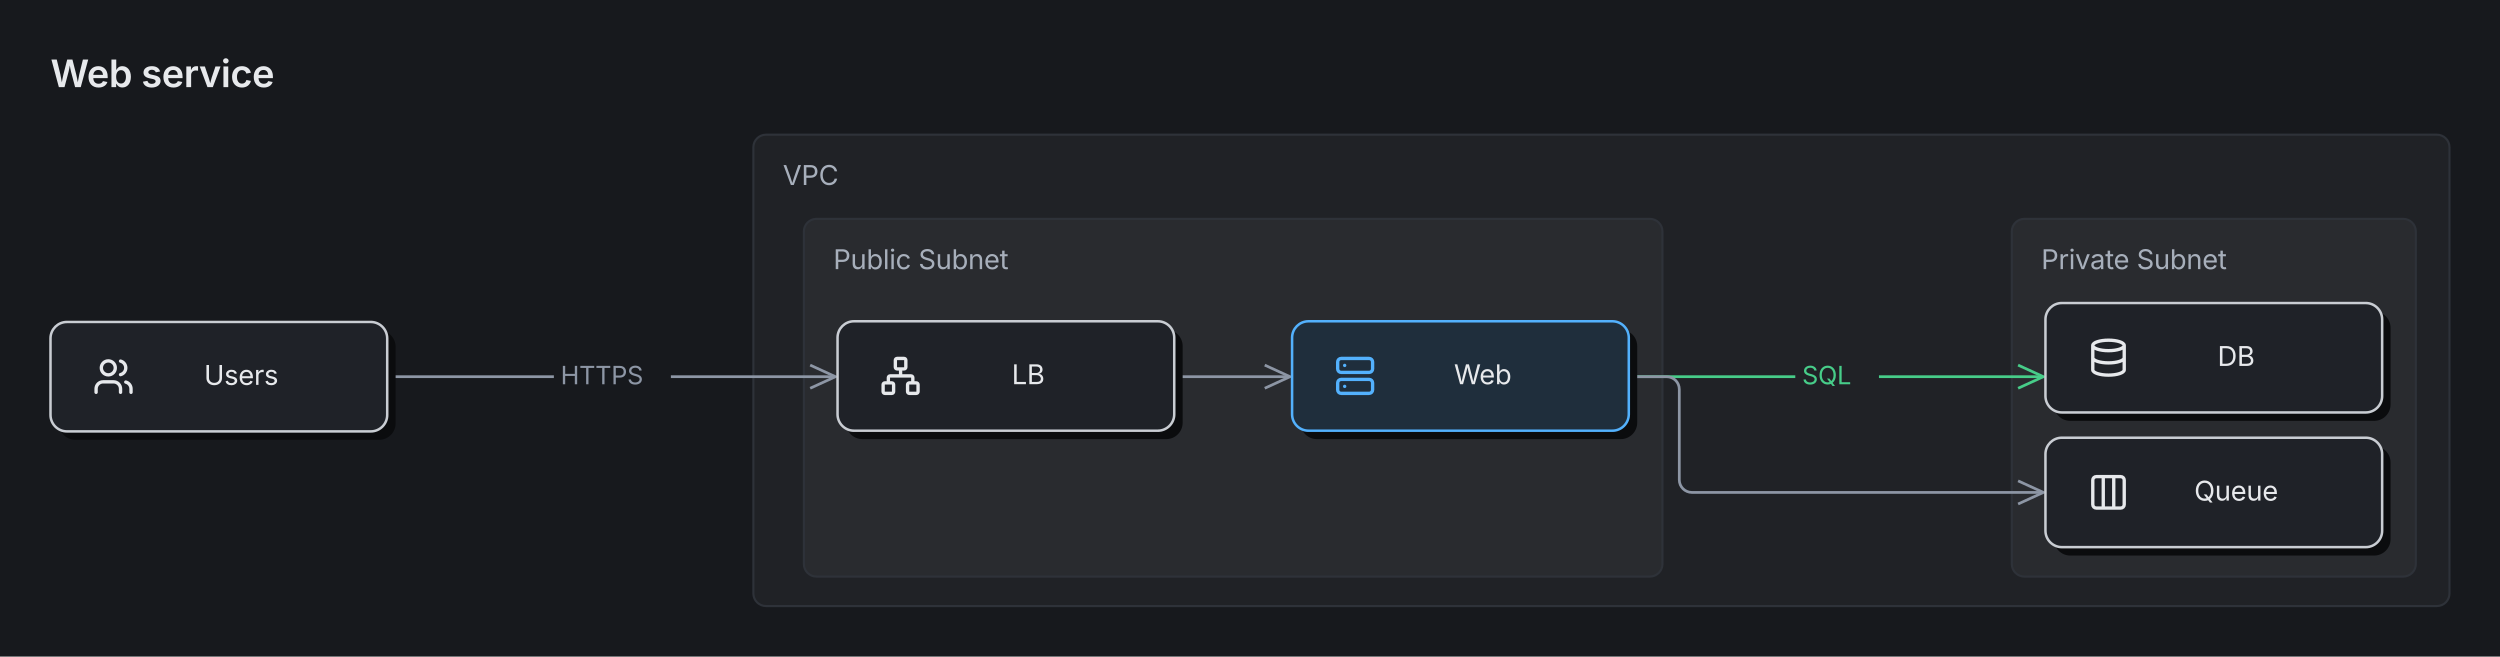
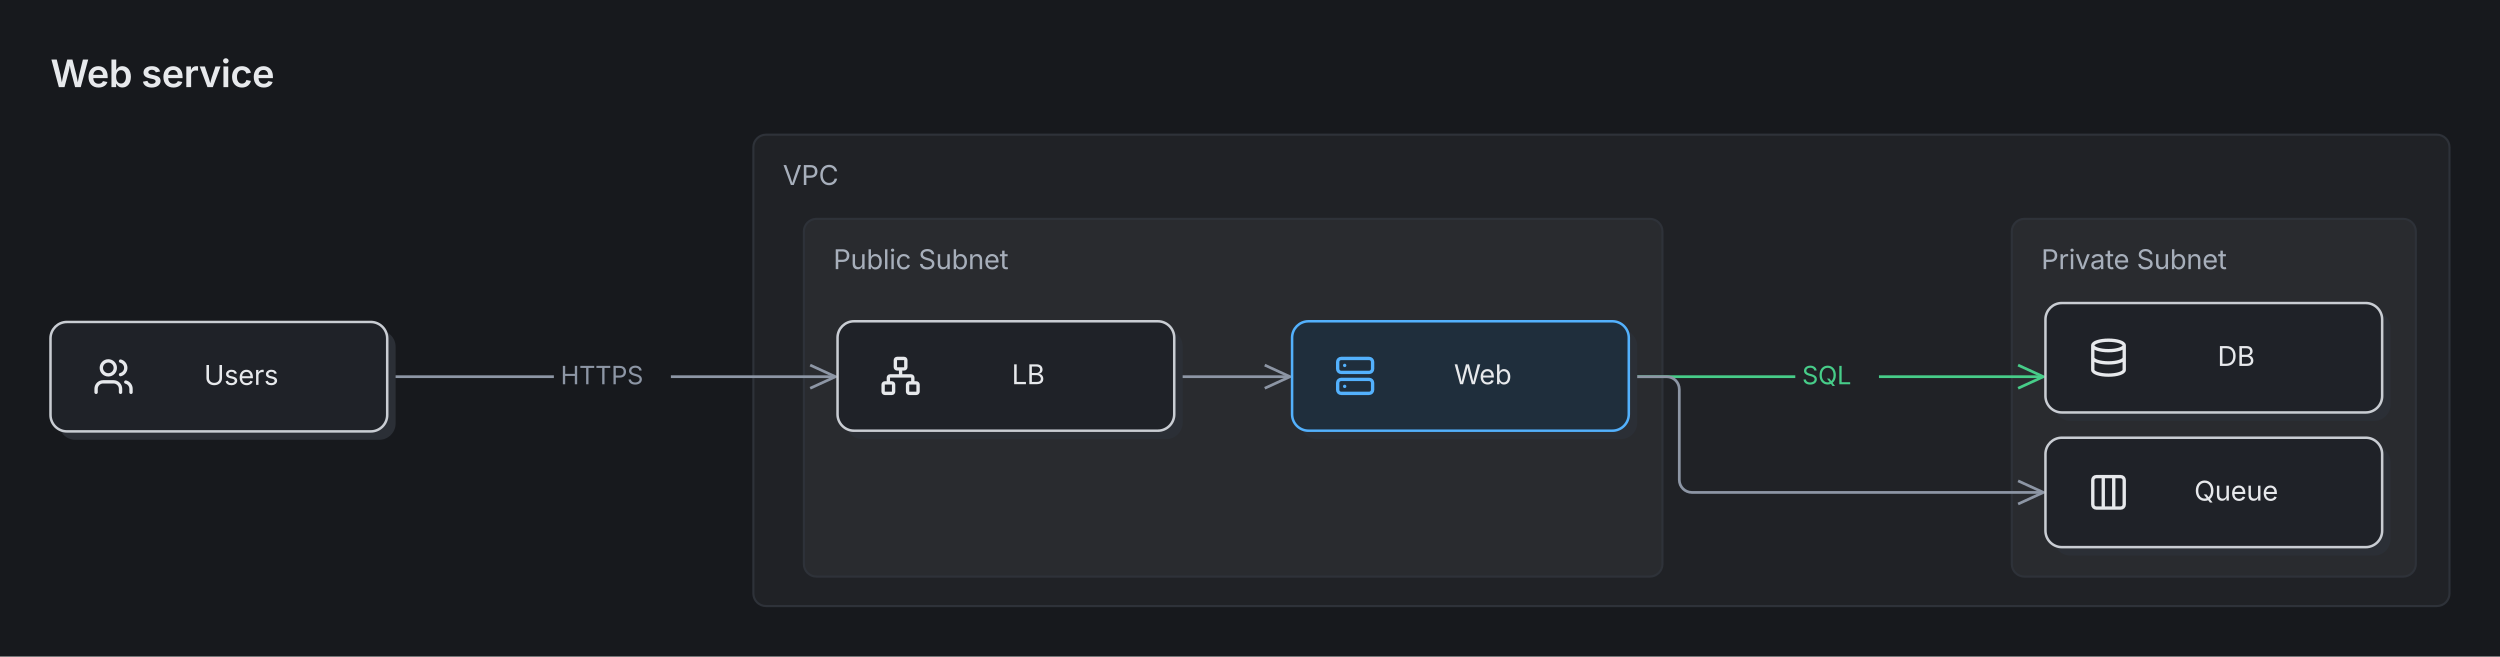
<svg xmlns="http://www.w3.org/2000/svg" width="1188" height="312" viewBox="0 0 1188 312" font-family="Inter, 'Inter var', system-ui, -apple-system, 'Segoe UI', 'Noto Sans KR', sans-serif" letter-spacing="-0.01em" data-diagram="cloud-architecture" data-theme="dark">
  <defs>
    <mask id="label-cut-1xy5g2j" maskUnits="userSpaceOnUse" x="0" y="0" width="1188" height="312">
      <rect width="1188" height="312" fill="#fff" />
      <rect x="263.2" y="168" width="55.6" height="22" fill="#000" />
      <rect x="853.12" y="168" width="39.76" height="22" fill="#000" />
    </mask>
  </defs>
  <rect width="1188" height="312" fill="#17191d" />
  <g data-role="group" data-id="VPC">
    <rect x="358" y="64" width="806" height="224" rx="6" fill="rgba(255,255,255,0.04)" stroke="#2e3239" stroke-width="1" stroke-linejoin="round" />
  </g>
  <text font-size="13" fill="#a7afbb" text-anchor="start" xml:space="preserve">
    <tspan x="372" y="87.9">VPC</tspan>
  </text>
  <g data-role="group" data-id="Public Subnet">
    <rect x="382" y="104" width="408" height="170" rx="6" fill="rgba(255,255,255,0.04)" stroke="#2e3239" stroke-width="1" stroke-linejoin="round" />
  </g>
  <text font-size="13" fill="#a7afbb" text-anchor="start" xml:space="preserve">
    <tspan x="396" y="127.9">Public Subnet</tspan>
  </text>
  <g data-role="group" data-id="Private Subnet">
    <rect x="956" y="104" width="192" height="170" rx="6" fill="rgba(255,255,255,0.04)" stroke="#2e3239" stroke-width="1" stroke-linejoin="round" />
  </g>
  <text font-size="13" fill="#a7afbb" text-anchor="start" xml:space="preserve">
    <tspan x="970" y="127.9">Private Subnet</tspan>
  </text>
  <g data-edge="e1" mask="url(#label-cut-1xy5g2j)">
    <path d="M184,179L396.5,179" fill="none" stroke="#8d96a5" stroke-width="1.3" stroke-linecap="butt" stroke-linejoin="miter" />
    <path d="M385 173.5L397 179L385 184.5" fill="none" stroke="#8d96a5" stroke-width="1.3" stroke-linejoin="miter" />
  </g>
  <g data-edge="e2" mask="url(#label-cut-1xy5g2j)">
    <path d="M558,179L612.5,179" fill="none" stroke="#8d96a5" stroke-width="1.3" stroke-linecap="butt" stroke-linejoin="miter" />
    <path d="M601 173.5L613 179L601 184.5" fill="none" stroke="#8d96a5" stroke-width="1.3" stroke-linejoin="miter" />
  </g>
  <g data-edge="e3" mask="url(#label-cut-1xy5g2j)">
    <path d="M774,179L970.5,179" fill="none" stroke="#47cd89" stroke-width="1.3" stroke-linecap="butt" stroke-linejoin="miter" />
    <path d="M959 173.5L971 179L959 184.5" fill="none" stroke="#47cd89" stroke-width="1.3" stroke-linejoin="miter" />
  </g>
  <g data-edge="e4" mask="url(#label-cut-1xy5g2j)">
    <path d="M774 179L792 179A6 6 0 0 1 798 185L798 228A6 6 0 0 0 804 234L970.5 234" fill="none" stroke="#8d96a5" stroke-width="1.3" stroke-linecap="butt" stroke-linejoin="miter" />
    <path d="M959 228.5L971 234L959 239.5" fill="none" stroke="#8d96a5" stroke-width="1.3" stroke-linejoin="miter" />
  </g>
  <g data-role="node" data-id="Users">
-     <rect x="28" y="157" width="160" height="52" rx="7.8" fill="#0b0c0e" stroke="none" />
+     <rect x="28" y="157" width="160" height="52" rx="7.8" fill="#2b2f36" stroke="none" />
    <rect x="24" y="153" width="160" height="52" rx="7.8" fill="#1f2228" stroke="#c9cdd3" stroke-width="1.2" stroke-linejoin="round" />
  </g>
  <g data-icon="users" data-icon-set="lucide" transform="translate(44 169) scale(0.83)">
    <path d="M16 21v-2a4 4 0 0 0-4-4H6a4 4 0 0 0-4 4v2 M16 3.128a4 4 0 0 1 0 7.744 M22 21v-2a4 4 0 0 0-3-3.87 M5 7a4 4 0 1 0 8 0a4 4 0 1 0 -8 0" fill="none" stroke="#e7e9ec" stroke-width="1.92" stroke-linecap="round" stroke-linejoin="round" />
  </g>
  <text font-size="13" fill="#e7e9ec" text-anchor="middle" xml:space="preserve">
    <tspan x="120" y="182.9">Users</tspan>
  </text>
  <g data-role="node" data-id="LB">
-     <rect x="402" y="156.67" width="160" height="52" rx="7.8" fill="#0b0c0e" stroke="none" />
+     <rect x="402" y="156.67" width="160" height="52" rx="7.8" fill="#2b2f36" stroke="none" />
    <rect x="398" y="152.67" width="160" height="52" rx="7.8" fill="#1f2228" stroke="#c9cdd3" stroke-width="1.2" stroke-linejoin="round" />
  </g>
  <g data-icon="aws-elb" data-icon-set="lucide" transform="translate(418 168.67) scale(0.83)">
    <path d="M17 16h4a1 1 0 0 1 1 1v4a1 1 0 0 1 -1 1h-4a1 1 0 0 1 -1 -1v-4a1 1 0 0 1 1 -1Z M3 16h4a1 1 0 0 1 1 1v4a1 1 0 0 1 -1 1h-4a1 1 0 0 1 -1 -1v-4a1 1 0 0 1 1 -1Z M10 2h4a1 1 0 0 1 1 1v4a1 1 0 0 1 -1 1h-4a1 1 0 0 1 -1 -1v-4a1 1 0 0 1 1 -1Z M5 16v-3a1 1 0 0 1 1-1h12a1 1 0 0 1 1 1v3 M12 12V8" fill="none" stroke="#e7e9ec" stroke-width="1.92" stroke-linecap="round" stroke-linejoin="round" />
  </g>
  <text font-size="13" fill="#e7e9ec" text-anchor="middle" xml:space="preserve">
    <tspan x="494" y="182.57">LB</tspan>
  </text>
  <g data-role="node" data-id="Web">
-     <rect x="618" y="156.67" width="160" height="52" rx="7.8" fill="#0b0c0e" stroke="none" />
+     <rect x="618" y="156.67" width="160" height="52" rx="7.8" fill="#2b2f36" stroke="none" />
    <rect x="614" y="152.67" width="160" height="52" rx="7.8" fill="#1f2e3c" stroke="#53b1fd" stroke-width="1.2" stroke-linejoin="round" />
  </g>
  <g data-icon="aws-ec2" data-icon-set="lucide" transform="translate(634 168.67) scale(0.83)">
    <path d="M4 2h16a2 2 0 0 1 2 2v4a2 2 0 0 1 -2 2h-16a2 2 0 0 1 -2 -2v-4a2 2 0 0 1 2 -2Z M4 14h16a2 2 0 0 1 2 2v4a2 2 0 0 1 -2 2h-16a2 2 0 0 1 -2 -2v-4a2 2 0 0 1 2 -2Z M6 6L6.01 6 M6 18L6.01 18" fill="none" stroke="#53b1fd" stroke-width="1.92" stroke-linecap="round" stroke-linejoin="round" />
  </g>
  <text font-size="13" fill="#e7e9ec" text-anchor="middle" xml:space="preserve">
    <tspan x="710" y="182.57">Web</tspan>
  </text>
  <g data-role="node" data-id="DB">
-     <rect x="976" y="148" width="160" height="52" rx="7.8" fill="#0b0c0e" stroke="none" />
+     <rect x="976" y="148" width="160" height="52" rx="7.8" fill="#2b2f36" stroke="none" />
    <rect x="972" y="144" width="160" height="52" rx="7.8" fill="#1f2228" stroke="#c9cdd3" stroke-width="1.2" stroke-linejoin="round" />
  </g>
  <g data-icon="aws-rds" data-icon-set="lucide" transform="translate(992 160) scale(0.83)">
    <path d="M3 5a9 3 0 1 0 18 0a9 3 0 1 0 -18 0 M3 5V19A9 3 0 0 0 21 19V5 M3 12A9 3 0 0 0 21 12" fill="none" stroke="#e7e9ec" stroke-width="1.92" stroke-linecap="round" stroke-linejoin="round" />
  </g>
  <text font-size="13" fill="#e7e9ec" text-anchor="middle" xml:space="preserve">
    <tspan x="1068" y="173.9">DB</tspan>
  </text>
  <g data-role="node" data-id="Queue">
-     <rect x="976" y="212" width="160" height="52" rx="7.8" fill="#0b0c0e" stroke="none" />
+     <rect x="976" y="212" width="160" height="52" rx="7.8" fill="#2b2f36" stroke="none" />
    <rect x="972" y="208" width="160" height="52" rx="7.8" fill="#1f2228" stroke="#c9cdd3" stroke-width="1.2" stroke-linejoin="round" />
  </g>
  <g data-icon="aws-sqs" data-icon-set="lucide" transform="translate(992 224) scale(0.83)">
    <path d="M5 3h14a2 2 0 0 1 2 2v14a2 2 0 0 1 -2 2h-14a2 2 0 0 1 -2 -2v-14a2 2 0 0 1 2 -2Z M9 3v18 M15 3v18" fill="none" stroke="#e7e9ec" stroke-width="1.92" stroke-linecap="round" stroke-linejoin="round" />
  </g>
  <text font-size="13" fill="#e7e9ec" text-anchor="middle" xml:space="preserve">
    <tspan x="1068" y="237.9">Queue</tspan>
  </text>
  <text font-size="12" fill="#8d96a5" text-anchor="middle" xml:space="preserve">
    <tspan x="291" y="182.6">HTTPS</tspan>
  </text>
  <text font-size="12" fill="#47cd89" text-anchor="middle" xml:space="preserve">
    <tspan x="873" y="182.6">SQL</tspan>
  </text>
  <text font-size="18" font-weight="600" fill="#e7e9ec" text-anchor="start" xml:space="preserve">
    <tspan x="24" y="41.4">Web service</tspan>
  </text>
</svg>
